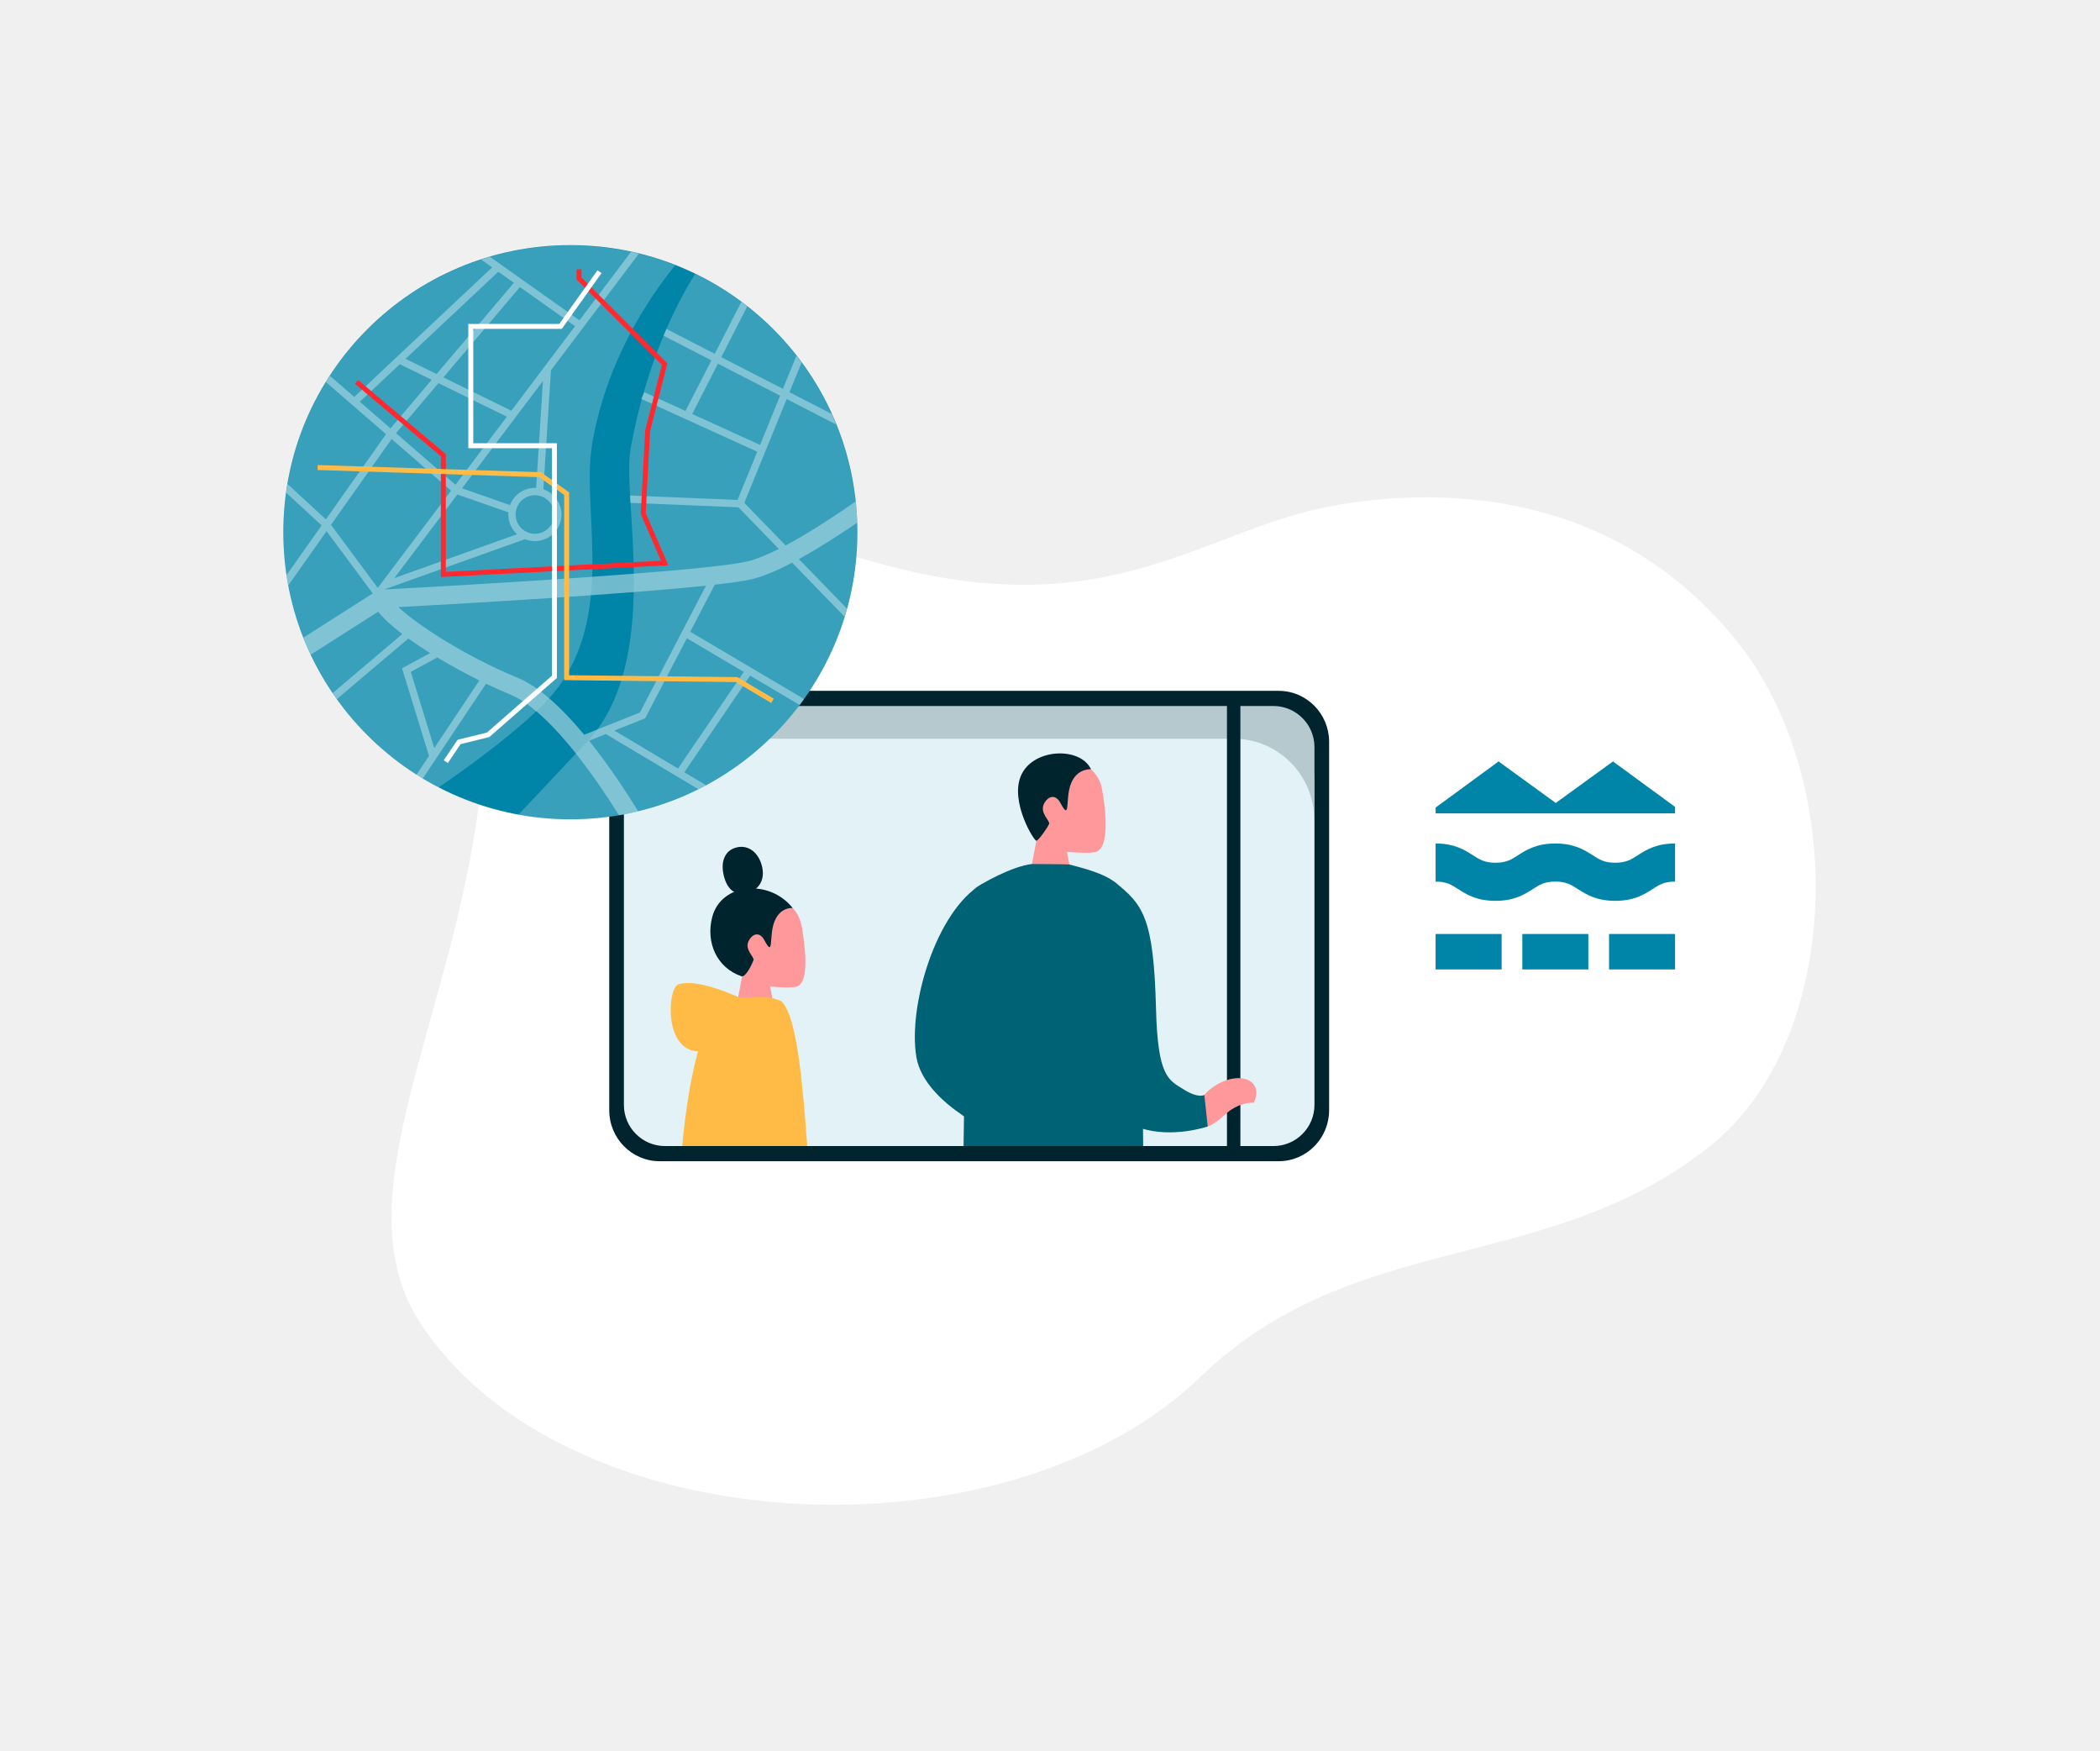
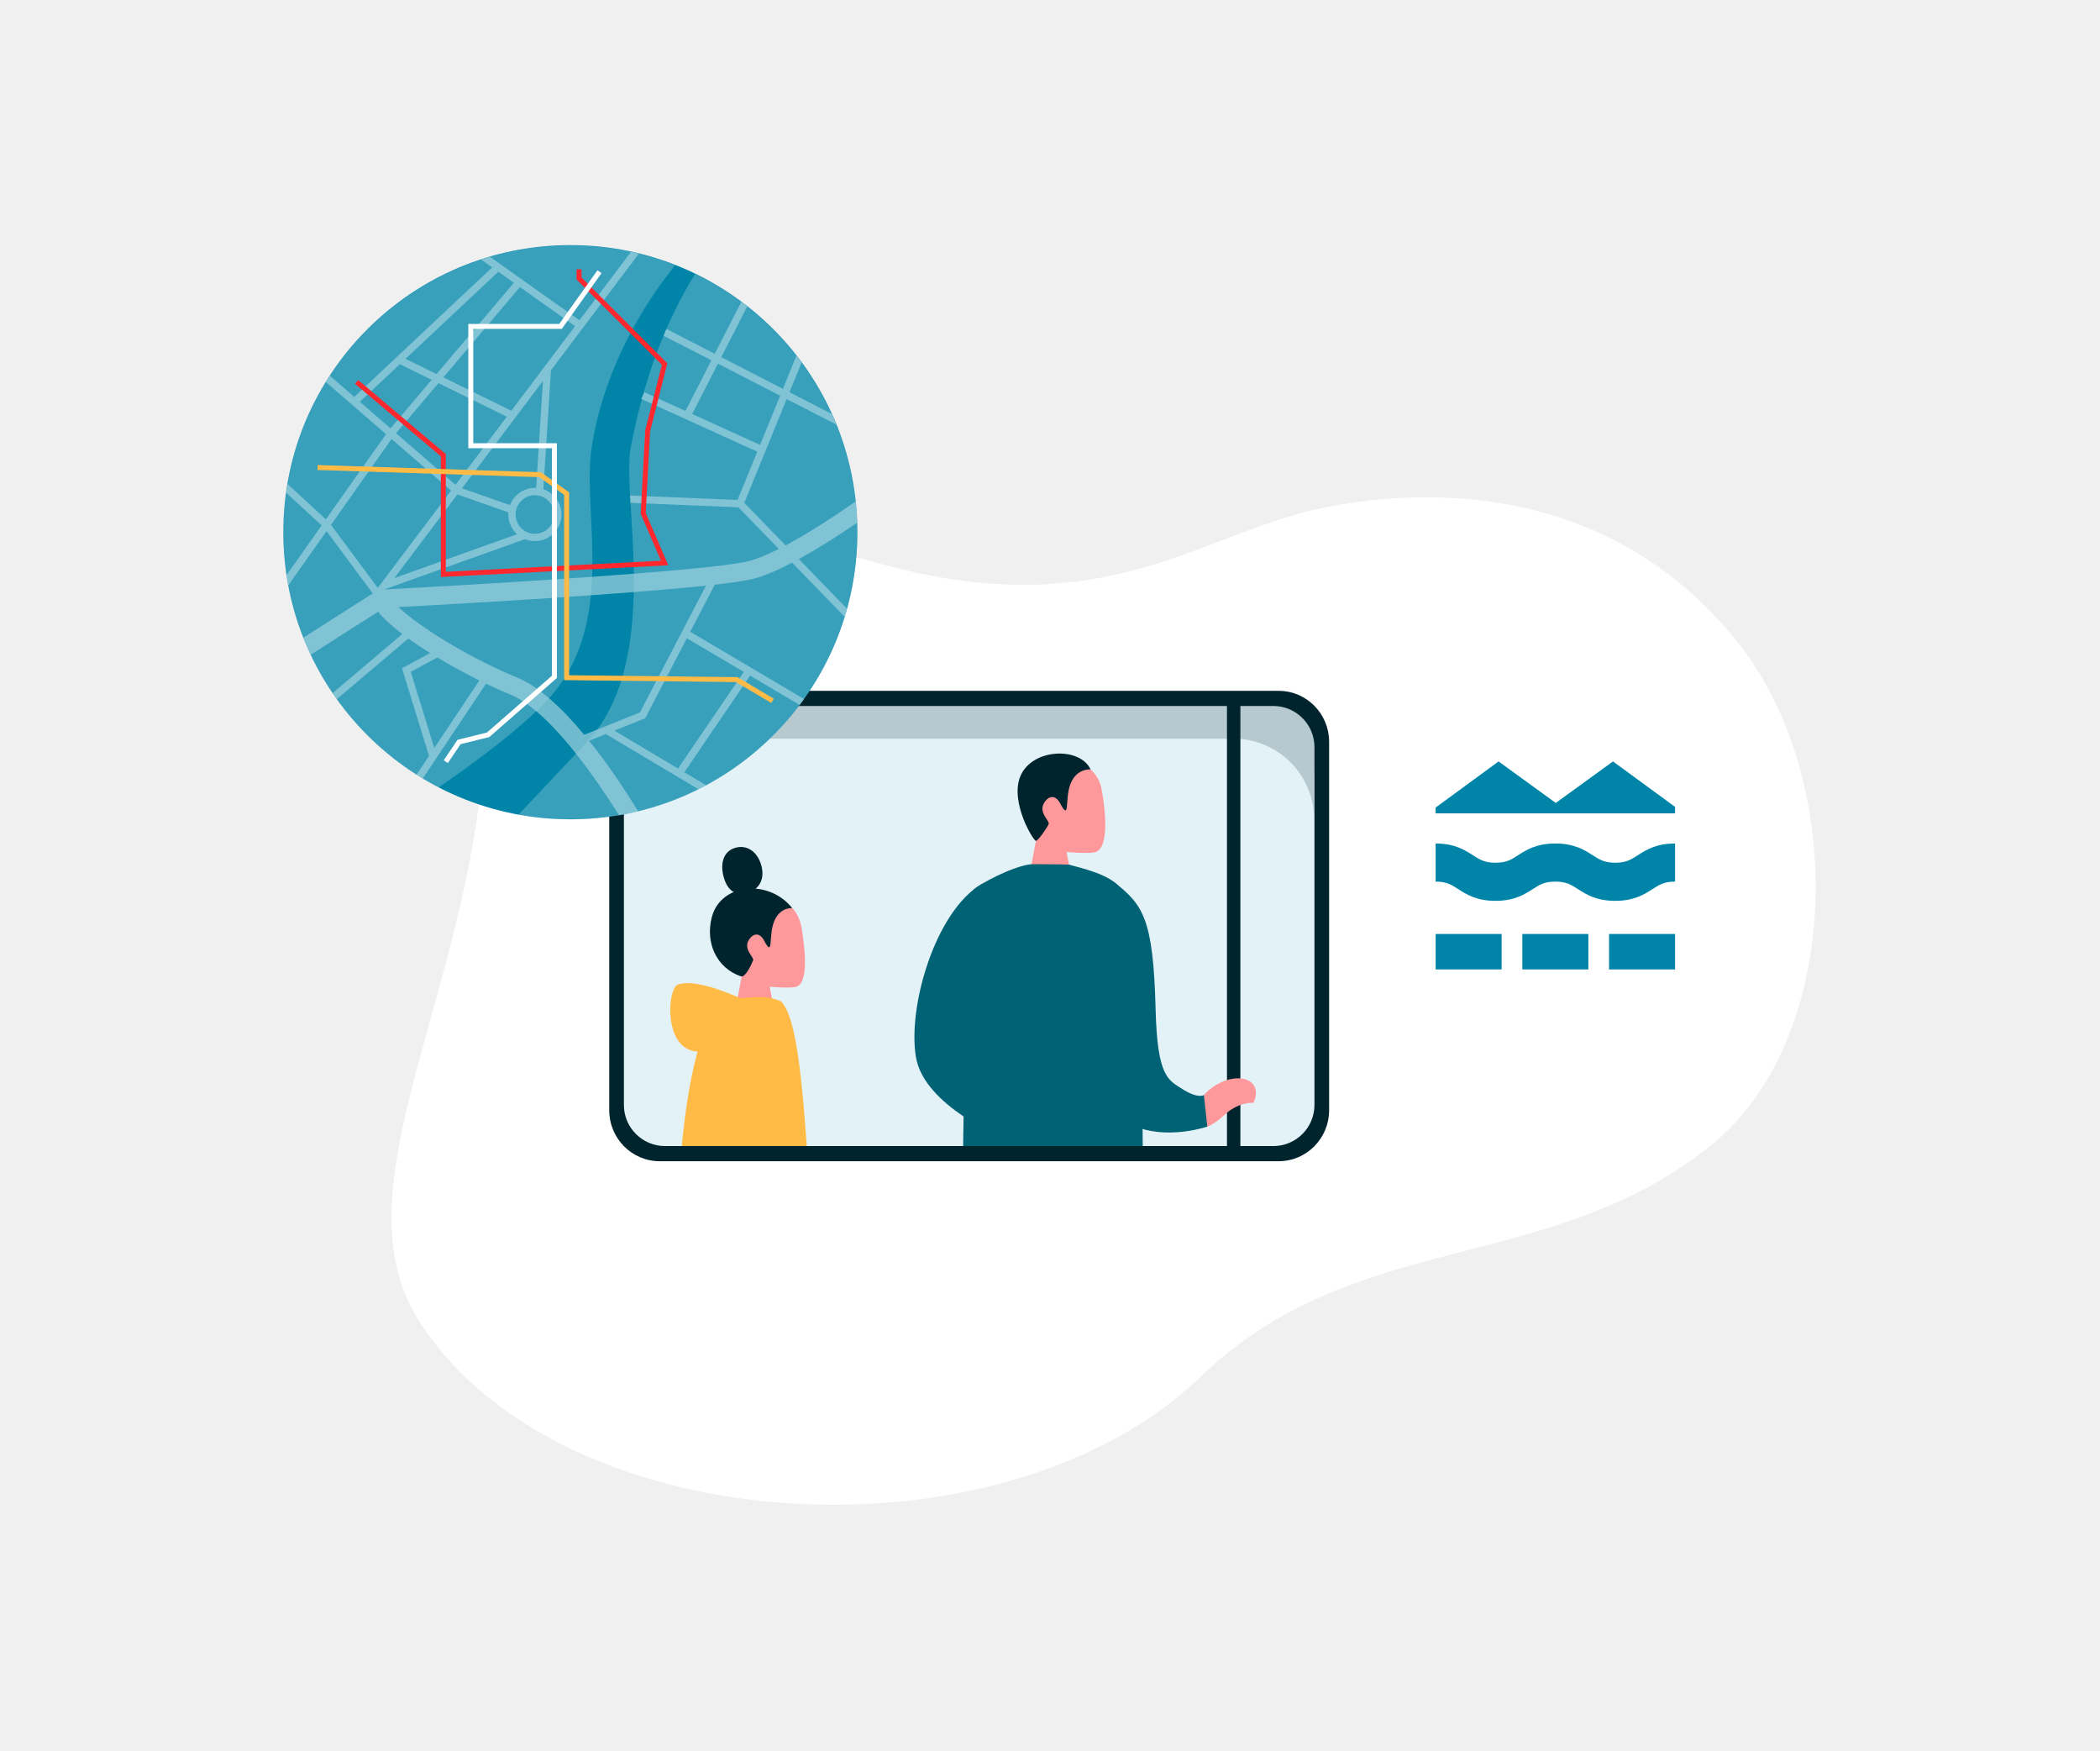
<svg xmlns="http://www.w3.org/2000/svg" width="2400" height="2000" viewBox="0 0 2400 2000" fill="none">
  <path d="M1527.42 577.14C1373.73 603.52 1268.04 720.47 994.69 640.87C823.57 591.04 571.01 731.79 547.87 914.67C515.53 1170.25 388.11 1371.09 480.58 1512.09C645.53 1763.59 1148.32 1788.76 1371.79 1573.28C1548.74 1402.65 1768.03 1457.91 1954.4 1309.45C2106.04 1188.66 2114.02 889.51 1982.33 729.24C1848.66 566.55 1662.79 553.9 1527.42 577.14Z" fill="white" />
  <path d="M1507.02 1258.71C1507.02 1287.29 1483.85 1310.47 1455.26 1310.47H760C731.42 1310.47 708.24 1287.3 708.24 1258.71V849.83C708.24 821.25 731.41 798.07 760 798.07H1455.27C1483.85 798.07 1507.03 821.24 1507.03 849.83V1258.71H1507.02Z" fill="#E3F2F7" />
  <path d="M1402.25 801.85H1417.58V1319.03H1402.25V801.85Z" fill="#00242D" />
-   <mask id="mask0_13_55" style="mask-type:alpha" maskUnits="userSpaceOnUse" x="712" y="825" width="819" height="502">
-     <rect x="712" y="825" width="819" height="502" fill="#C4C4C4" />
-   </mask>
-   <g mask="url(#mask0_13_55)">
-     <path d="M1202.98 865.95C1224.04 860.63 1254.37 875.54 1259.14 900.18C1263.91 924.82 1268.39 967.83 1252.78 973.3C1245.87 975.72 1219.4 973.3 1219.4 973.3L1224.96 1002.71H1176.47L1184.42 960.58C1184.42 960.58 1133.56 883.48 1202.98 865.95Z" fill="#FF989B" />
-     <path d="M1223.35 896.98C1217.52 914.01 1223.42 938.99 1211.88 917.39C1206.24 906.82 1197.71 909.6 1193.22 918.16C1187.7 928.69 1200.16 937.67 1198.99 941.22C1197.8 944.76 1187.19 960.18 1184.43 960.58C1181.68 960.97 1154.58 916.73 1166.46 887.12C1179.45 854.71 1234.55 852.64 1246.83 878.88C1242.14 878.8 1229.11 880.13 1223.35 896.98Z" fill="#00242D" />
-     <path d="M1178.14 1267.1C1178.14 1267.1 1228.13 1524.02 1230.24 1544C1232.35 1563.99 1226.03 1661.79 1249.09 1752.54L1293.13 1753.99C1294.78 1693.98 1297.63 1581.64 1298.02 1557.22C1298.57 1522.59 1299.68 1326.23 1299.68 1326.23C1299.68 1326.23 1197.96 1219.04 1178.14 1267.1Z" fill="#00242D" />
-     <path d="M1105.38 1324.17C1105.38 1324.17 1116.63 1444.49 1120.78 1555.55C1113.5 1648.39 1120.24 1739.18 1121.49 1751.67L1168.49 1751.75C1168.89 1727.44 1174.12 1639.46 1184.43 1560.27C1199.56 1443.96 1221.54 1316 1221.54 1316C1221.54 1316 1124.67 1275.9 1105.38 1324.17Z" fill="#00242D" />
-     <path d="M1389.03 1240.27C1371.4 1251.37 1362.69 1269.25 1369.6 1280.21C1371.6 1283.4 1374.72 1285.65 1378.56 1286.96C1382.39 1288.27 1395.48 1277.88 1400.72 1272.95C1403.44 1270.39 1406.72 1267.97 1410.42 1265.89C1418.36 1261.42 1426.55 1259.45 1432.92 1259.98C1436.46 1252.74 1436.92 1245.51 1433.46 1240.01C1426.55 1229.05 1406.66 1229.16 1389.03 1240.27Z" fill="#FF989B" />
-     <path d="M1273.24 1007.25C1306.51 1033.54 1318.5 1048.02 1321.18 1153.26C1323.14 1230.32 1335.53 1233.83 1351.89 1244.23C1369.93 1255.69 1376.37 1251 1376.37 1251L1380.26 1287.08C1380.26 1287.08 1219.06 1342.46 1249.86 1135.57C1255.3 1099.11 1243.58 1021.42 1273.24 1007.25Z" fill="#006275" />
-     <path d="M1179.4 987.2C1157.78 989.32 1119.22 1010.29 1113.09 1016.39C1102.45 1089.71 1100.49 1370.83 1100.49 1370.83L1306.26 1372.36C1306.26 1372.36 1311.33 1122.94 1281.04 1015.39C1271.17 998.92 1233.43 990.99 1222.12 987.73C1221.24 987.47 1180.02 987.13 1179.4 987.2Z" fill="#006275" />
-     <path d="M1122.25 1010C1069.57 1040.93 1037.41 1150.02 1047.32 1207.97C1056.86 1263.72 1147.89 1300.45 1147.89 1300.45C1147.89 1300.45 1147.92 1051.45 1122.25 1010ZM1251.93 1786.74C1249.61 1787.37 1243.35 1828.29 1247.08 1830.43C1250.82 1832.57 1355.3 1834.22 1361.36 1828.28C1364.54 1825.16 1361.15 1811.36 1358.96 1810.75C1318.62 1799.48 1289.33 1778.24 1289.33 1778.24C1289.33 1778.24 1279.01 1781.93 1280.21 1787.46L1281.45 1789.79C1281.45 1789.79 1274.94 1795.86 1268.64 1795.27C1262.35 1794.68 1257.8 1785.14 1251.93 1786.74ZM1121.99 1797.03C1122.38 1794.22 1125.16 1790.69 1126.83 1789.07C1128.62 1787.33 1129.38 1786.2 1131.38 1780.73C1133.2 1775.77 1140.1 1774.28 1144.4 1774.1V1774.09C1144.45 1774.09 1144.51 1774.09 1144.55 1774.1C1144.6 1774.1 1144.65 1774.1 1144.7 1774.09V1774.1C1148.99 1774.28 1155.9 1775.77 1157.72 1780.73C1159.73 1786.2 1160.48 1787.33 1162.27 1789.07C1163.94 1790.69 1166.73 1794.22 1167.11 1797.03C1167.5 1799.85 1170.17 1832.23 1163.92 1832.75C1160.91 1833 1152.69 1832.48 1144.7 1832.65H1144.4C1136.41 1832.49 1128.19 1833 1125.18 1832.75C1118.93 1832.23 1121.6 1799.85 1121.99 1797.03Z" fill="#006275" />
-     <path d="M865.09 1028.82C884.39 1023.94 911.06 1027.83 916.56 1060.19C920.41 1082.87 925.03 1122.19 910.73 1127.21C904.39 1129.43 880.14 1127.21 880.14 1127.21L885.24 1154.16H840.8L848.09 1115.55C848.08 1115.55 801.46 1044.89 865.09 1028.82Z" fill="#FF989B" />
-     <path d="M884.45 1054.69C878.89 1070.95 884.52 1094.8 873.5 1074.17C868.11 1064.08 859.97 1066.73 855.69 1074.91C850.42 1084.96 862.32 1093.54 861.2 1096.92C860.07 1100.3 852.44 1117.15 847.3 1115.4C819.46 1105.92 806.26 1077.09 814.01 1047.64C824.22 1008.86 878.96 1003.74 905.87 1037.41C901.39 1037.33 889.95 1038.6 884.45 1054.69Z" fill="#00242D" />
-     <path d="M870.95 990.19C874.52 1005.5 867.17 1017.29 853.23 1020.54C839.3 1023.79 830.62 1015.26 827.05 999.95C823.48 984.64 828.15 971.42 842.08 968.18C856.02 964.93 867.38 974.88 870.95 990.19Z" fill="#00242D" />
-     <path d="M892.9 1143.87C892.9 1143.87 861.16 1146.71 843.87 1139.18C822.1 1129.69 791.11 1118.98 775.14 1124.76C763.12 1129.1 758.29 1198.6 796.9 1201.22C865.9 1205.9 892.9 1143.87 892.9 1143.87Z" fill="#FFBB46" />
-     <path d="M855.42 1139.51C835.69 1140.74 816.28 1145.51 803.57 1182.77C785.44 1234.08 772.61 1323.52 772.14 1493.22L937.42 1460.71C920.83 1373.73 923.33 1171.74 892.89 1143.87C880.24 1138.55 872.2 1138.47 855.42 1139.51Z" fill="#FFBB46" />
-     <path d="M844.14 1182.77C858.04 1182.68 877.95 1246.69 848.35 1365.05L945.77 1447.61L920.69 1480.72C920.69 1480.72 828.5 1424.11 809.27 1381.29C790.05 1338.47 794.18 1183.1 844.14 1182.77Z" fill="#FFBB46" />
+   <g clip-path="url(#clip0_13_55)">
+     <path d="M1202.5 866.114C1223.56 860.794 1253.89 875.704 1258.66 900.344C1263.43 924.984 1267.91 967.994 1252.3 973.464C1245.39 975.884 1218.92 973.464 1218.92 973.464L1224.48 1002.87H1175.99L1183.94 960.744C1183.94 960.744 1133.08 883.644 1202.5 866.114Z" fill="#FF989B" />
+     <path d="M1222.87 897.144C1217.04 914.174 1222.94 939.154 1211.4 917.554C1205.76 906.984 1197.23 909.764 1192.74 918.324C1187.22 928.854 1199.68 937.834 1198.51 941.384C1197.32 944.924 1186.71 960.344 1183.95 960.744C1181.2 961.134 1154.1 916.894 1165.98 887.284C1178.97 854.874 1234.07 852.804 1246.35 879.044C1241.66 878.964 1228.63 880.294 1222.87 897.144Z" fill="#00242D" />
+     <path d="M1177.66 1267.26C1177.66 1267.26 1227.65 1524.18 1229.76 1544.16C1231.87 1564.15 1225.55 1661.95 1248.61 1752.7L1292.65 1754.15C1294.3 1694.14 1297.15 1581.8 1297.54 1557.38C1298.09 1522.75 1299.2 1326.39 1299.2 1326.39C1299.2 1326.39 1197.48 1219.2 1177.66 1267.26Z" fill="#00242D" />
+     <path d="M1104.9 1324.33C1104.9 1324.33 1116.15 1444.65 1120.3 1555.71C1113.02 1648.55 1119.76 1739.34 1121.01 1751.83L1168.01 1751.91C1168.41 1727.6 1173.64 1639.62 1183.95 1560.43C1199.08 1444.12 1221.06 1316.16 1221.06 1316.16C1221.06 1316.16 1124.19 1276.06 1104.9 1324.33Z" fill="#00242D" />
+     <path d="M1388.55 1240.43C1370.92 1251.53 1362.21 1269.41 1369.12 1280.37C1371.12 1283.56 1374.24 1285.81 1378.08 1287.12C1381.91 1288.43 1395 1278.04 1400.24 1273.11C1402.96 1270.55 1406.24 1268.13 1409.94 1266.05C1417.88 1261.58 1426.07 1259.61 1432.44 1260.14C1435.98 1252.9 1436.44 1245.67 1432.98 1240.17C1426.07 1229.21 1406.18 1229.32 1388.55 1240.43Z" fill="#FF989B" />
+     <path d="M1272.76 1007.41C1306.03 1033.7 1318.02 1048.18 1320.7 1153.42C1322.66 1230.48 1335.05 1233.99 1351.41 1244.39C1369.45 1255.85 1375.89 1251.16 1375.89 1251.16L1379.78 1287.24C1379.78 1287.24 1218.58 1342.62 1249.38 1135.73C1254.82 1099.27 1243.1 1021.58 1272.76 1007.41Z" fill="#006275" />
+     <path d="M1178.92 987.364C1157.3 989.484 1118.74 1010.45 1112.61 1016.55C1101.97 1089.87 1100.01 1370.99 1100.01 1370.99L1305.78 1372.52C1305.78 1372.52 1310.85 1123.1 1280.56 1015.55C1270.69 999.084 1232.95 991.154 1221.64 987.894C1220.76 987.634 1179.54 987.294 1178.92 987.364Z" fill="#006275" />
+     <path d="M1121.77 1010.16C1069.09 1041.09 1036.93 1150.18 1046.84 1208.13C1056.38 1263.88 1147.41 1300.61 1147.41 1300.61C1147.41 1300.61 1147.44 1051.61 1121.77 1010.16ZM1251.45 1786.9C1249.13 1787.53 1242.87 1828.45 1246.6 1830.59C1250.34 1832.73 1354.82 1834.38 1360.88 1828.44C1364.06 1825.32 1360.67 1811.52 1358.48 1810.91C1318.14 1799.64 1288.85 1778.4 1288.85 1778.4C1288.85 1778.4 1278.53 1782.09 1279.73 1787.62L1280.97 1789.95C1280.97 1789.95 1274.46 1796.02 1268.16 1795.43C1261.87 1794.84 1257.32 1785.3 1251.45 1786.9ZM1121.51 1797.19C1121.9 1794.38 1124.68 1790.85 1126.35 1789.23C1128.14 1787.49 1128.9 1786.36 1130.9 1780.89C1132.72 1775.93 1139.62 1774.44 1143.92 1774.26V1774.25C1143.97 1774.25 1144.03 1774.25 1144.07 1774.26C1144.12 1774.26 1144.17 1774.26 1144.22 1774.25V1774.26C1148.51 1774.44 1155.42 1775.93 1157.24 1780.89C1159.25 1786.36 1160 1787.49 1161.79 1789.23C1163.46 1790.85 1166.25 1794.38 1166.63 1797.19C1167.02 1800.01 1169.69 1832.39 1163.44 1832.91C1160.43 1833.16 1152.21 1832.64 1144.22 1832.81H1143.92C1135.93 1832.65 1127.71 1833.16 1124.7 1832.91C1118.45 1832.39 1121.12 1800.01 1121.51 1797.19Z" fill="#006275" />
+     <path d="M864.61 1028.98C883.91 1024.1 910.58 1027.99 916.08 1060.35C919.93 1083.03 924.55 1122.35 910.25 1127.37C903.91 1129.59 879.66 1127.37 879.66 1127.37L884.76 1154.32H840.32L847.61 1115.71C847.6 1115.71 800.98 1045.05 864.61 1028.98Z" fill="#FF989B" />
+     <path d="M883.971 1054.85C878.411 1071.11 884.041 1094.96 873.021 1074.33C867.631 1064.24 859.491 1066.89 855.211 1075.07C849.941 1085.12 861.841 1093.7 860.721 1097.08C859.591 1100.46 851.961 1117.31 846.821 1115.56C818.981 1106.08 805.781 1077.25 813.531 1047.8C823.741 1009.02 878.481 1003.9 905.391 1037.57C900.911 1037.49 889.471 1038.76 883.971 1054.85Z" fill="#00242D" />
+     <path d="M870.471 990.354C874.041 1005.66 866.691 1017.45 852.751 1020.7C838.821 1023.95 830.141 1015.42 826.571 1000.11C823.001 984.804 827.671 971.584 841.601 968.344C855.541 965.094 866.901 975.044 870.471 990.354Z" fill="#00242D" />
+     <path d="M892.42 1144.03C892.42 1144.03 860.68 1146.87 843.39 1139.34C821.62 1129.85 790.63 1119.14 774.66 1124.92C762.64 1129.26 757.81 1198.76 796.42 1201.38C865.42 1206.06 892.42 1144.03 892.42 1144.03Z" fill="#FFBB46" />
+     <path d="M854.94 1139.67C835.21 1140.9 815.8 1145.67 803.09 1182.93C784.96 1234.24 772.13 1323.68 771.66 1493.38L936.94 1460.87C920.35 1373.89 922.85 1171.9 892.41 1144.03C879.76 1138.71 871.72 1138.63 854.94 1139.67Z" fill="#FFBB46" />
+     <path d="M843.661 1182.93C857.561 1182.84 877.471 1246.85 847.871 1365.21L945.291 1447.77L920.211 1480.88C920.211 1480.88 828.021 1424.27 808.791 1381.45C789.571 1338.63 793.701 1183.26 843.661 1182.93Z" fill="#FFBB46" />
  </g>
  <path opacity="0.2" d="M1409.63 801.85H805.63C689.08 801.85 713.4 843.15 713.4 894.09V936.24C713.4 885.3 754.7 844 805.63 844H1409.63C1460.57 844 1501.87 885.3 1501.87 936.24V894.09C1501.86 843.15 1528.21 801.85 1409.63 801.85Z" fill="#00242D" />
  <path d="M653.28 761.98L609.21 1464.52L1573.36 1383.86L1567.6 732.23L653.28 761.98ZM1507.02 1262.49C1507.02 1291.07 1483.85 1314.25 1455.26 1314.25H760C731.42 1314.25 708.24 1291.08 708.24 1262.49V853.61C708.24 825.03 731.41 801.85 760 801.85H1455.27C1483.85 801.85 1507.03 825.02 1507.03 853.61V1262.49H1507.02Z" fill="white" />
  <path d="M1461.44 1326.76H753.82C722.09 1326.76 696.27 1300.64 696.27 1268.54V847.56C696.27 815.46 722.09 789.34 753.82 789.34H1461.44C1493.17 789.34 1518.99 815.46 1518.99 847.56V1268.53C1518.99 1300.64 1493.17 1326.76 1461.44 1326.76ZM760 806.64C734.1 806.64 713.03 827.71 713.03 853.61V1262.49C713.03 1288.39 734.1 1309.46 760 1309.46H1455.27C1481.17 1309.46 1502.24 1288.39 1502.24 1262.49V853.61C1502.24 827.71 1481.17 806.64 1455.27 806.64H760Z" fill="#00242D" />
  <path d="M1845.96 1029.28C1824.22 1029.28 1812.56 1021.79 1803.19 1015.77C1795.54 1010.85 1790.01 1007.3 1777.54 1007.3C1765.07 1007.3 1759.54 1010.85 1751.89 1015.77C1742.52 1021.79 1730.86 1029.28 1709.12 1029.28C1687.38 1029.28 1675.72 1021.79 1666.35 1015.77C1658.7 1010.85 1653.17 1007.3 1640.7 1007.3V963.74C1662.44 963.74 1674.1 971.23 1683.47 977.25C1691.12 982.17 1696.65 985.72 1709.12 985.72C1721.59 985.72 1727.12 982.17 1734.77 977.25C1744.14 971.23 1755.8 963.74 1777.54 963.74C1799.28 963.74 1810.94 971.23 1820.31 977.25C1827.96 982.17 1833.49 985.72 1845.96 985.72C1858.43 985.72 1863.96 982.17 1871.61 977.25C1880.98 971.23 1892.64 963.74 1914.38 963.74V1007.3C1901.91 1007.3 1896.38 1010.85 1888.73 1015.77C1879.36 1021.79 1867.7 1029.28 1845.96 1029.28ZM1640.69 1067.15H1716.16V1107.67H1640.69V1067.15ZM1739.8 1067.15H1815.27V1107.67H1739.8V1067.15ZM1838.91 1067.15H1914.38V1107.67H1838.91V1067.15ZM1843.4 869.98L1778.02 917.44L1712.64 869.98L1640.69 922.71V929.34H1914.38V921.93L1843.4 869.98Z" fill="#0085A9" />
  <path d="M651.84 936.13C833.006 936.13 979.87 789.266 979.87 608.1C979.87 426.934 833.006 280.07 651.84 280.07C470.674 280.07 323.81 426.934 323.81 608.1C323.81 789.266 470.674 936.13 651.84 936.13Z" fill="#0085A9" />
  <g opacity="0.7">
    <path opacity="0.32" d="M720.66 512.54C710.13 570.18 758.3 756.79 669.29 849.43C646.18 873.48 619.27 902.79 592.5 930.76C767.27 962.99 936.62 849.77 972.9 674.88C1004.1 524.47 926.86 376.79 794.48 312.97C773.77 345.86 738.9 412.72 720.66 512.54Z" fill="white" />
    <path opacity="0.32" d="M676.37 509.81C691.87 413.53 741.55 340.21 771.63 303C754.375 296.249 736.582 290.964 718.44 287.2C541.11 250.42 367.55 364.35 330.76 541.67C300.18 689.09 373.77 833.89 501.34 899.68C544.49 869.96 590.87 835.17 621.75 803.95C708.26 716.5 664.06 586.26 676.37 509.81Z" fill="white" />
    <path opacity="0.7" d="M555.46 781.15C565.17 785.81 574.61 790.04 583.44 793.68C592.98 797.62 602.89 804.21 612.87 812.6C628.23 825.52 643.73 842.68 658.25 861.01C677.15 884.85 694.38 910.64 707.46 931.48C714.83 930.21 722.14 928.7 729.36 926.94C715.35 904.19 695.55 874.11 673.22 846.31L692.33 838.65L798.15 901.7C801.09 900.23 804.01 898.73 806.9 897.17L782.09 882.39L857.27 771.97L913.91 805.46C915.59 803.22 917.25 800.96 918.88 798.68L788.85 721.81L816.87 668.05C837.21 665.74 852.78 663.46 861.18 661.28C873.98 657.96 889.28 651.26 905.3 642.88L965.25 704.65C966.19 701.59 967.08 698.51 967.93 695.4L912.97 638.77C935.98 626.17 959.89 610.71 979.62 597.23C979.35 589.07 978.77 580.98 977.9 572.94C955.58 588.54 925.38 608.56 897.86 623.2L850.65 574.57L899.06 455.92L955.72 485.06C954.07 480.99 952.34 476.97 950.53 472.98L902.24 448.15L916.09 414.19C914.17 411.57 912.22 408.99 910.22 406.43L894.77 444.3L824.3 408.07L854 350.05C851.77 348.31 849.52 346.58 847.24 344.89L816.86 404.24L761.62 375.84C760.53 378.35 759.43 380.94 758.33 383.56L813.04 411.69L783.41 469.56L736.36 448.15L734.61 451.99L732.89 455.76L733.49 456.04L865.45 516.09L842.96 571.21L720.07 566.13C720.23 568.87 720.39 571.68 720.56 574.53L843.89 579.63L890.08 627.21C877.52 633.52 865.77 638.46 855.9 641.02C838.38 645.56 786.23 650.69 724.34 655.52C708.92 656.72 692.89 657.9 676.65 659.05C573.32 666.37 461.09 672.38 439.07 673.53L599.91 616.03C601.57 616.69 603.29 617.25 605.1 617.62C621.52 621.03 637.65 610.44 641.06 594.02C644.21 578.82 635.37 563.89 621 559.04L629.64 423.08L730.1 289.84C727.14 289.11 724.17 288.43 721.17 287.78L662.23 365.96L559.94 293.43C556.56 294.42 553.2 295.44 549.86 296.54L562.49 305.49L404.87 453.53L376.97 429.33C375.43 431.69 373.93 434.08 372.45 436.48L441.17 496.08L372.45 593.41L328.64 553.03C328.07 556.35 327.55 559.66 327.08 562.98L367.59 600.31L327.51 657.08C328.1 661 328.77 664.89 329.5 668.76L373.21 606.85L426 678.02L346.76 728.54C349.36 735.12 352.17 741.6 355.18 747.98L432.24 698.86C438.3 706.69 447.92 715.41 459.76 724.43L380.18 791.9C381.75 794.22 383.35 796.52 384.98 798.8L466.67 729.55C474.33 735.07 482.72 740.65 491.54 746.15L459.46 763.6L490.3 863.72L476.01 885.14C478.36 886.63 480.73 888.1 483.13 889.54L555.46 781.15ZM791.05 473.03L820.49 415.52L891.6 452.08L868.65 508.34L791.05 473.03ZM850.05 767.71L774.89 878.11L702.11 834.75L737.34 820.65L784.98 729.24L850.05 767.71ZM450.66 660.52L522.72 564.95L581.01 585.36C580.21 594.98 584.07 604.17 590.92 610.39L450.66 660.52ZM632.89 592.34C630.42 604.24 618.73 611.92 606.82 609.45C594.91 606.98 587.24 595.29 589.71 583.39C592.18 571.49 603.87 563.81 615.77 566.28C627.68 568.74 635.36 580.43 632.89 592.34ZM612.73 557.51C599.61 556.89 587.5 564.84 582.88 577.13L528.01 557.93L620.51 435.24L612.73 557.51ZM452.61 494.95L501.1 437.76L579.25 476.08L520.58 553.9L452.61 494.95ZM657.21 372.67L584.38 469.28L506.69 431.18L594.18 327.98L657.21 372.67ZM587.32 323.11L498.93 427.37L463.47 409.98L569.47 310.46L587.32 323.11ZM411.22 459.04L456.95 416.1L493.35 433.95L446.29 489.46L411.22 459.04ZM378.27 599.65L447.5 501.58L515.52 560.59L431.74 671.71L378.27 599.65ZM455.34 693.63C494.73 691.52 587.56 686.36 675.26 680.14C691.92 678.96 708.39 677.75 724.29 676.5C754.98 674.1 783.46 671.61 806.86 669.14L731.36 814.03L682.56 833.56L667.66 839.52C654.8 824.04 641.22 809.56 627.51 797.81C615.44 787.46 603.27 779.23 591.41 774.34C532.43 750.02 477 714.22 455.34 693.63ZM469.48 767.67L499.78 751.19C515.3 760.52 531.82 769.5 547.86 777.45L496.3 854.73L469.48 767.67Z" fill="#E3F2F7" />
  </g>
  <path d="M503.85 659.29V521.43L405.68 438.53L409.32 434.21L509.5 518.81V653.34L755.35 640.66L732.26 587.16L737.38 491.8L756.42 416.83L658.94 319.36V307.74H664.59V317.02L762.69 415.11L742.92 492.92L737.97 586.14L763.76 645.89L503.85 659.29Z" fill="#FF282E" />
  <path d="M881.43 803.16L841.12 779.3L644.78 777.1V565.45L616.33 545.16L362.87 537.01L363.05 531.36L618.22 539.57L650.43 562.54V771.51L842.7 773.67L884.31 798.3L881.43 803.16Z" fill="#FFBB46" />
  <path d="M511.81 871.85L507.13 868.69L522.91 845.28L556.55 836.94L630.81 772.06V512.1H535.22V370.12H639.15L682.83 308.82L687.43 312.09L642.06 375.77H540.87V506.46H636.46V774.62L559.24 842.1L526.38 850.24L511.81 871.85Z" fill="white" />
+   <defs>
+     <clipPath id="clip0_13_55">
+       <rect width="670" height="486" fill="white" transform="translate(766 861)" />
+     </clipPath>
+   </defs>
</svg>
